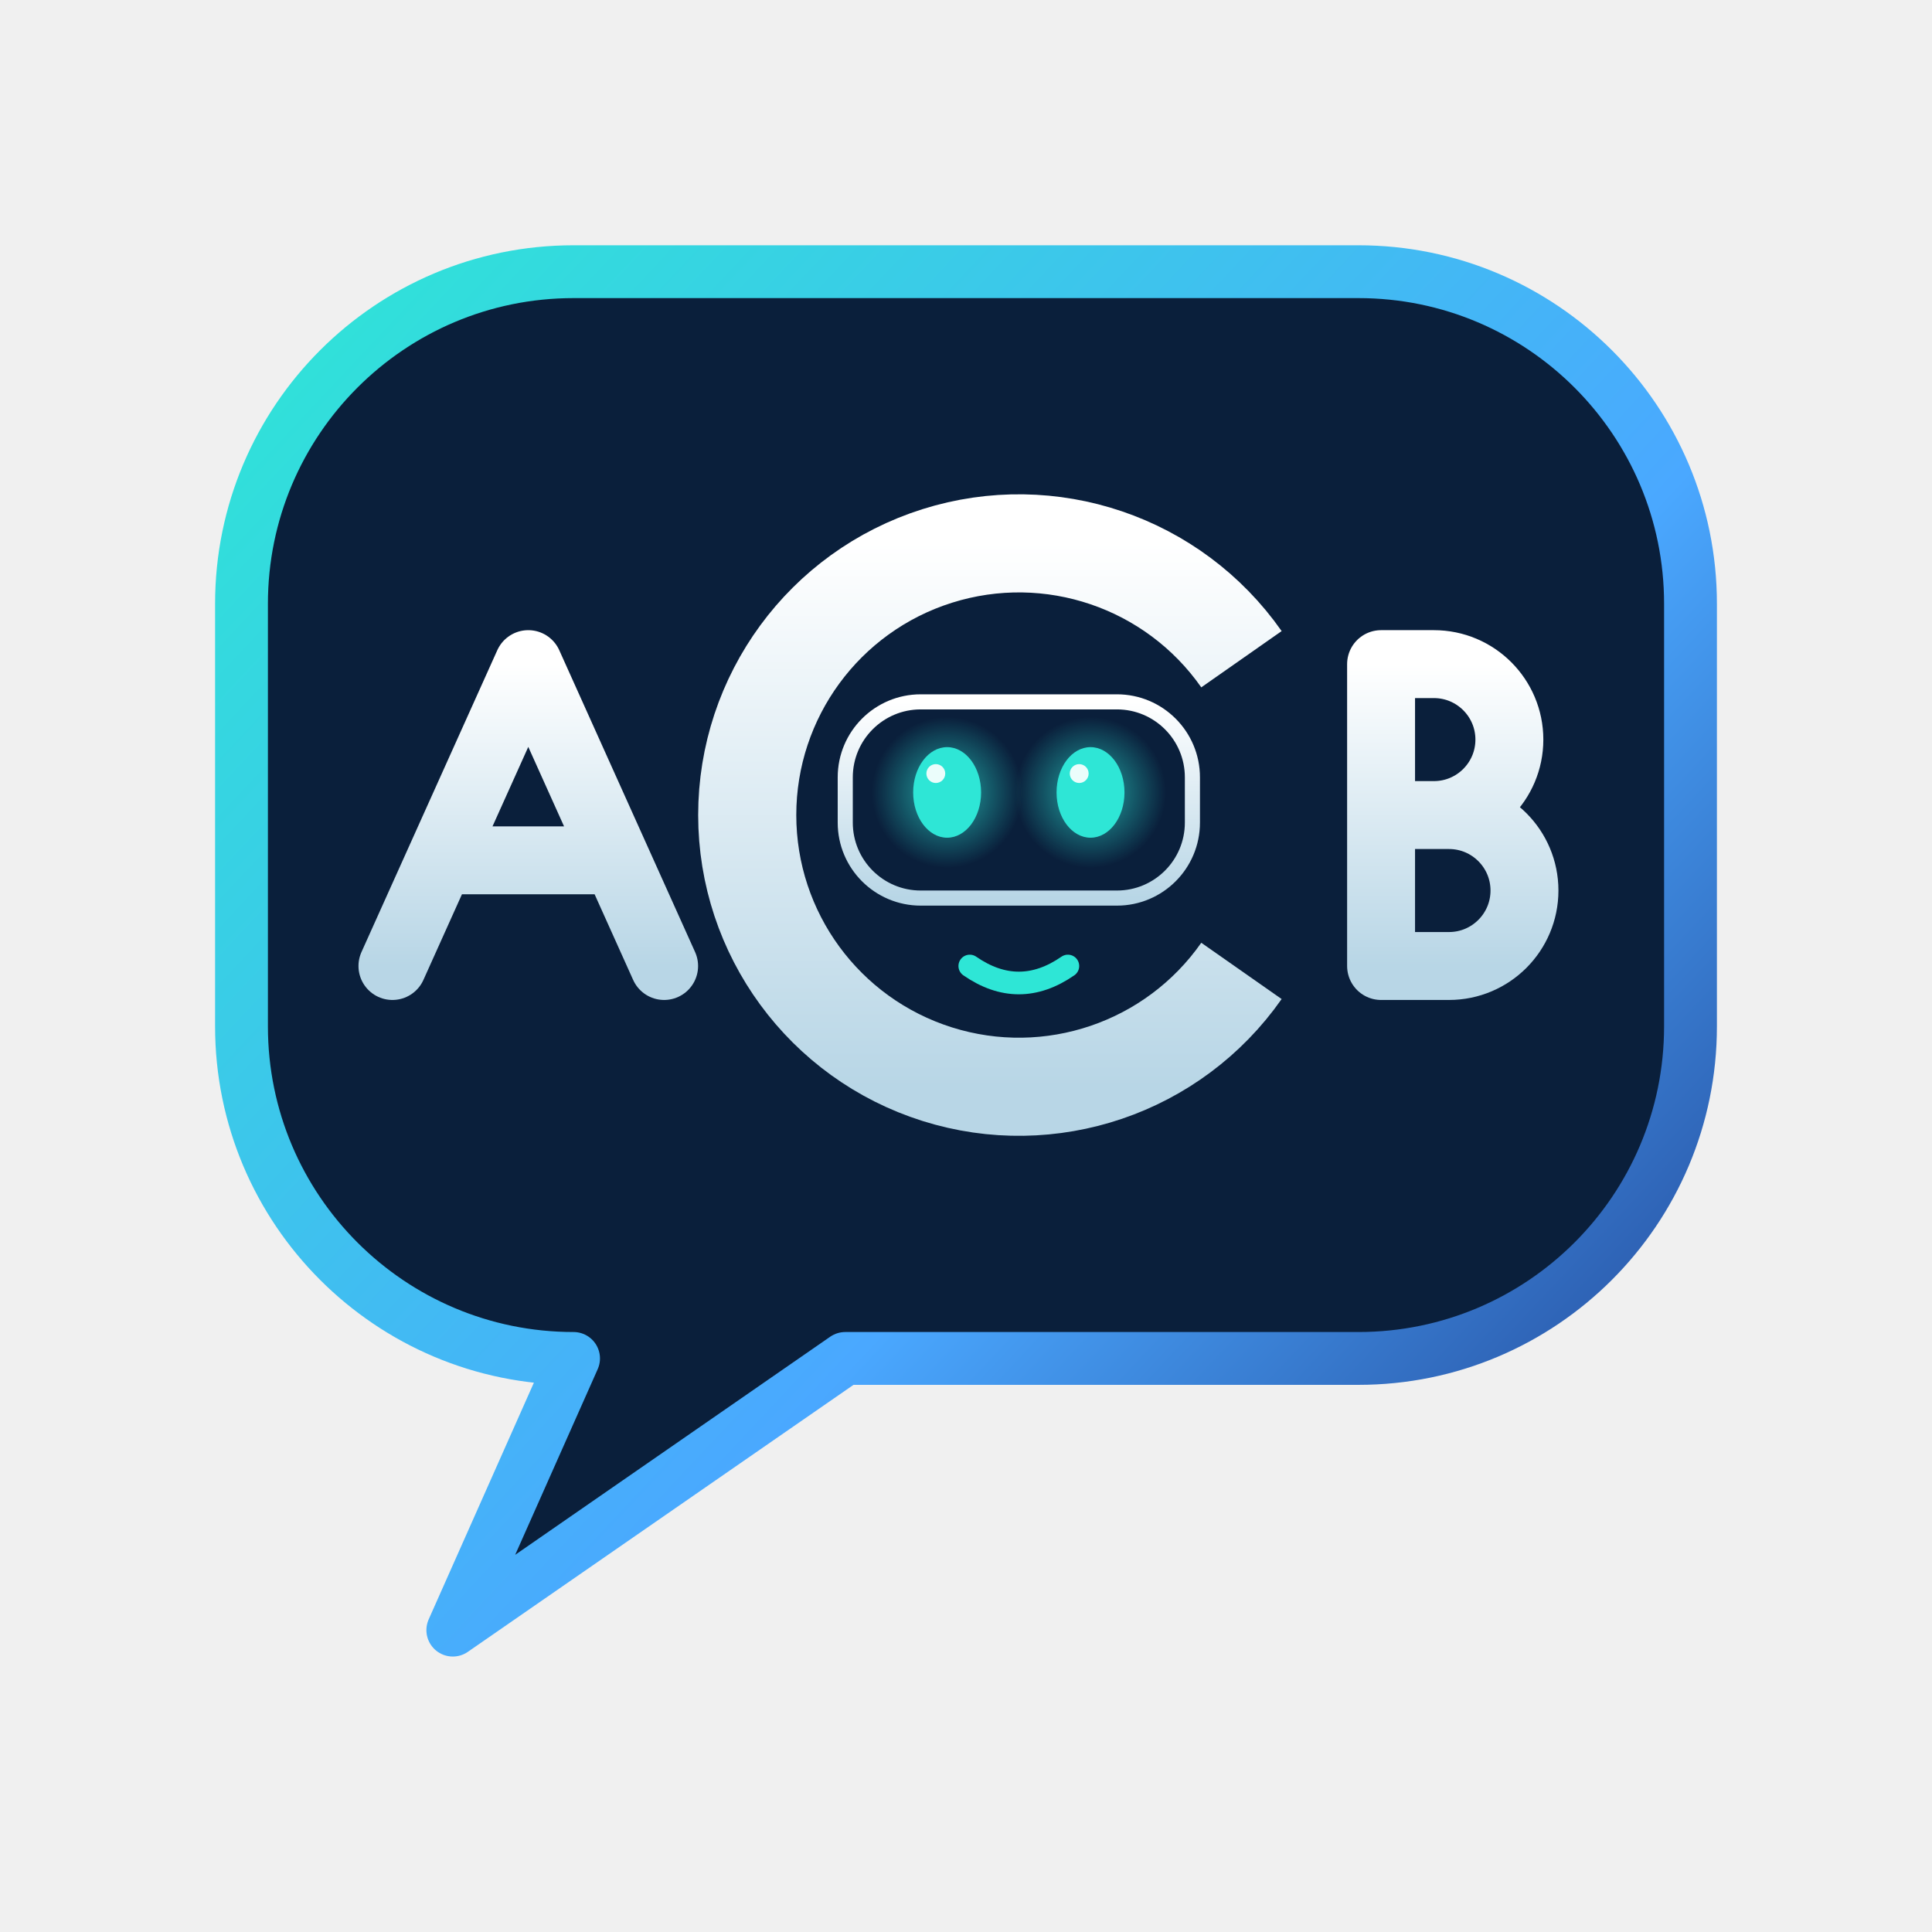
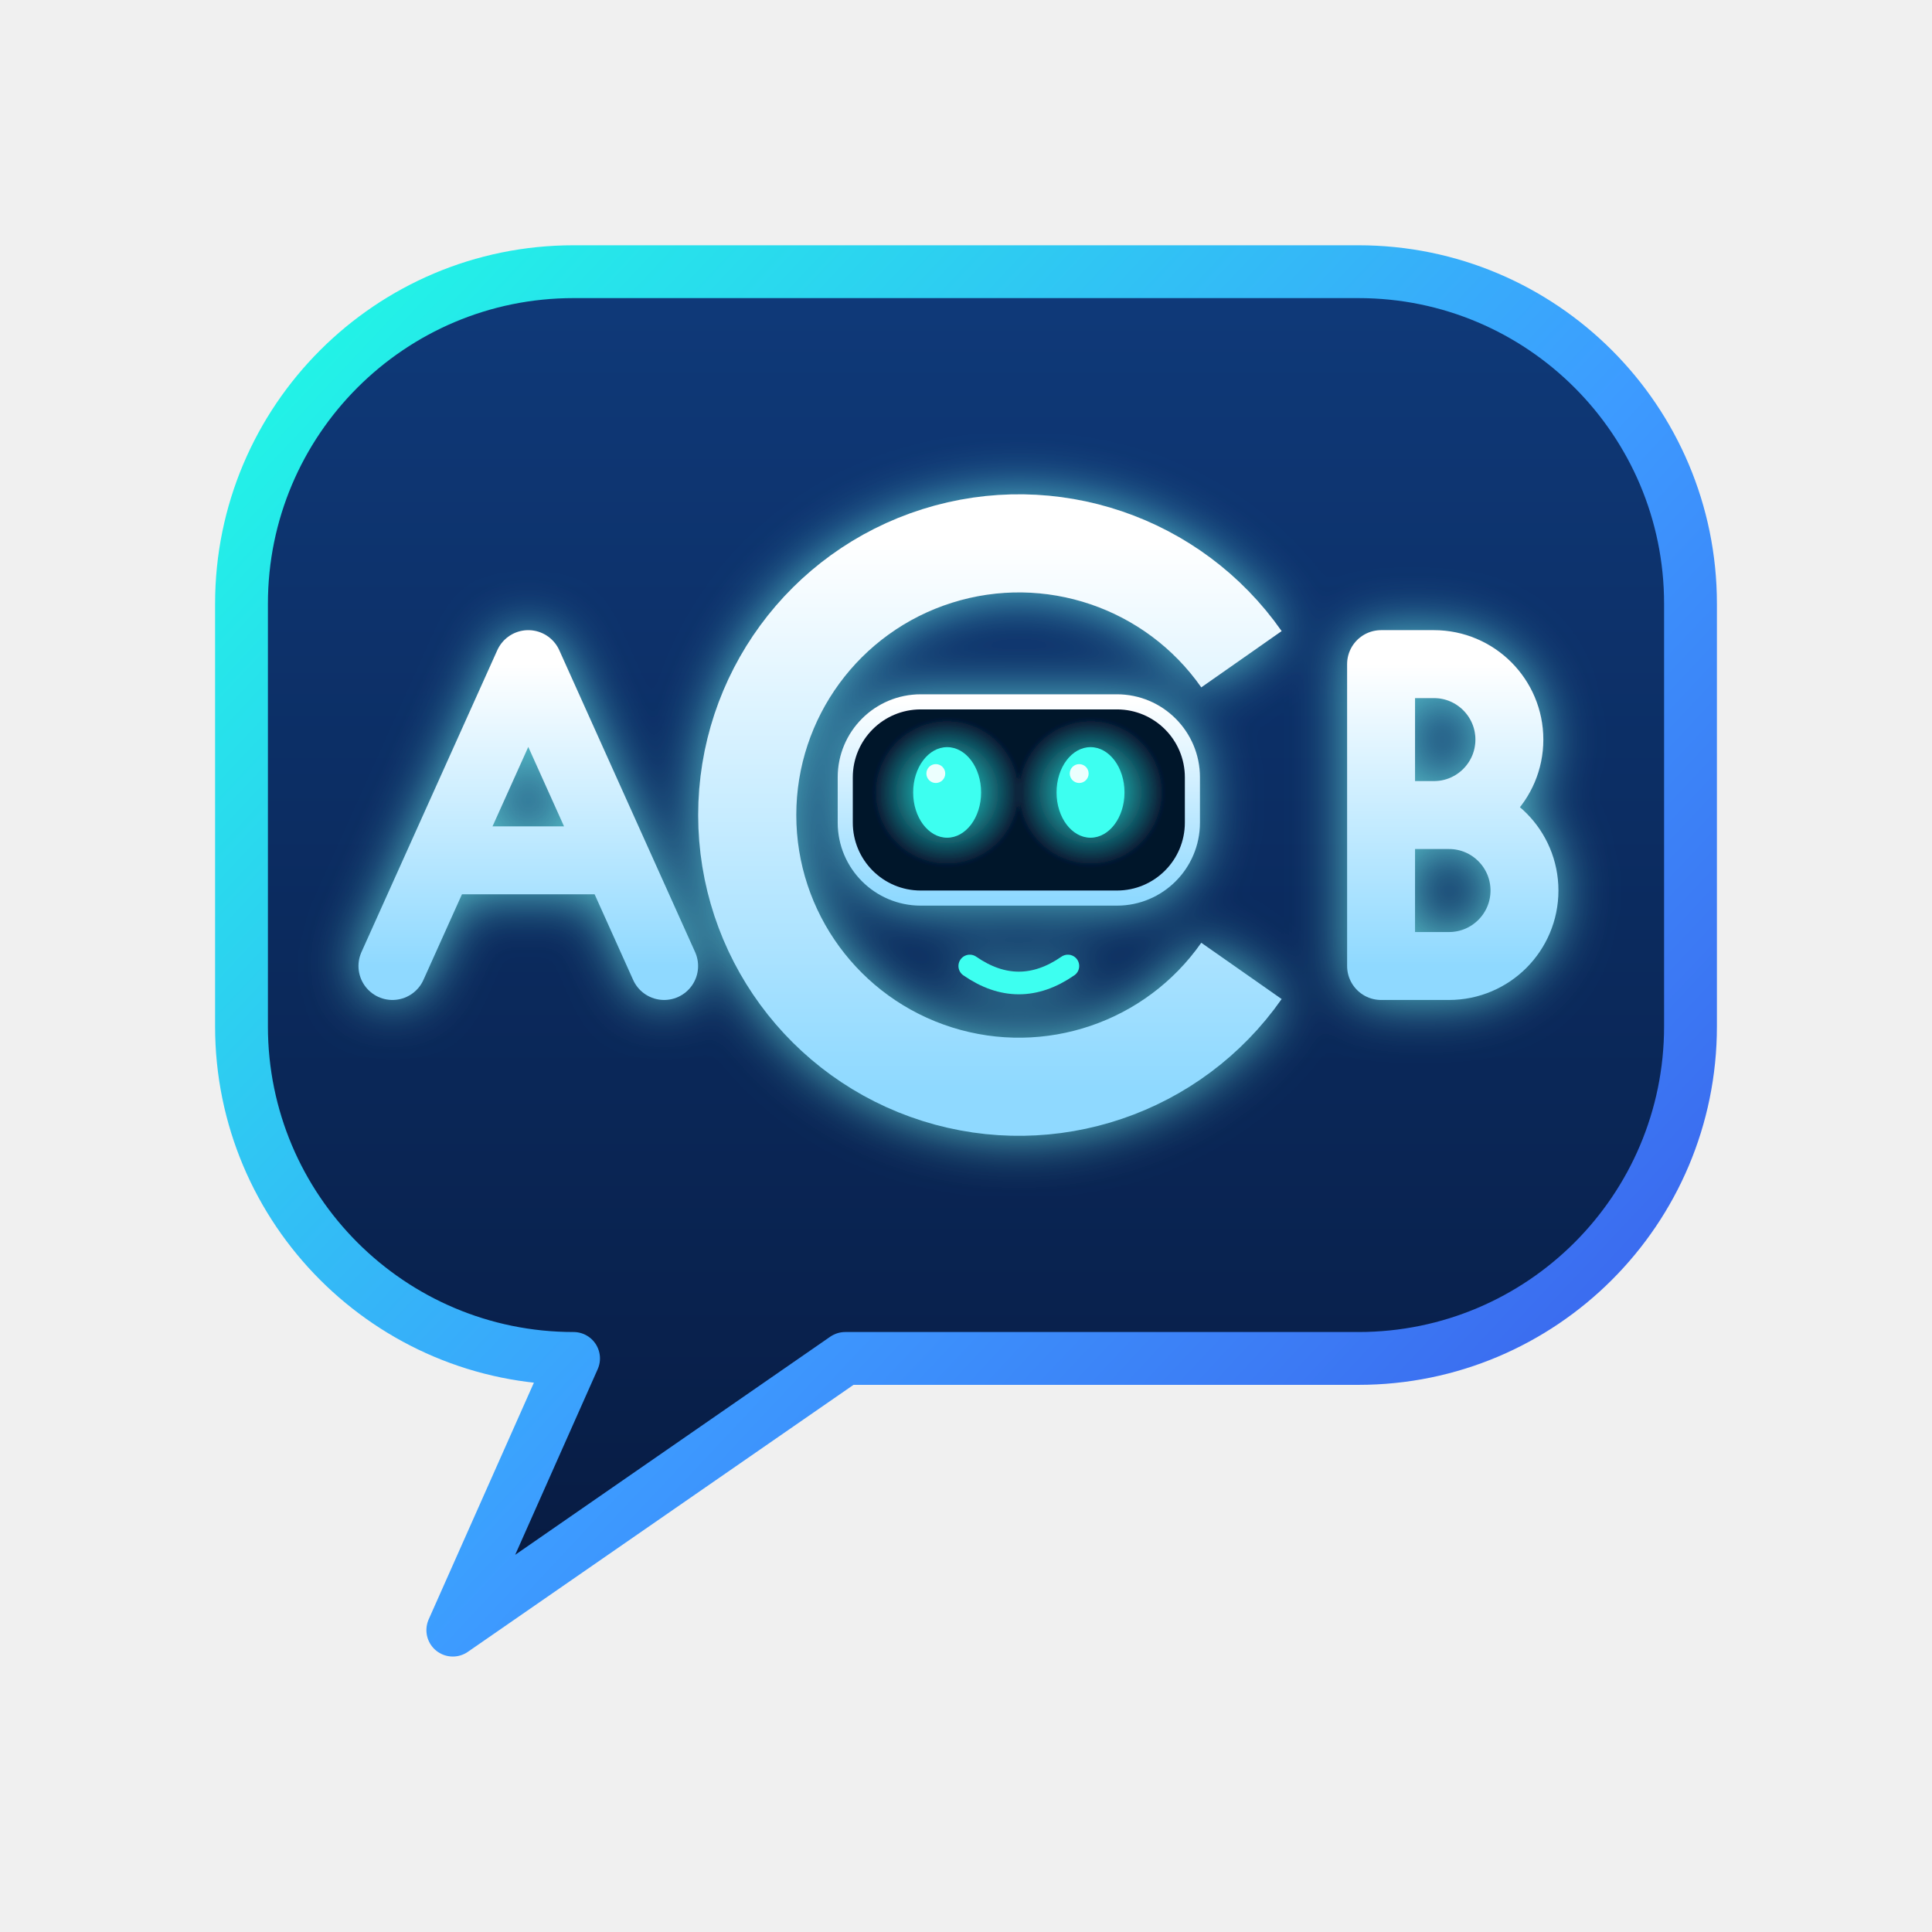
<svg xmlns="http://www.w3.org/2000/svg" viewBox="0 0 512 512" role="img" aria-label="agentchatbox">
  <style>
    /* Intro plays once: letters draw in, the visor pops, the eyes light, the
       smile draws. Then the eyes pulse and blink. Reduced-motion users get the
       finished logo. */
    .acb-draw { animation: acb-draw 0.6s cubic-bezier(0.2, 0.7, 0.3, 1) backwards; }
    .acb-a { animation-delay: 0.15s; }
    .acb-c { animation-duration: 0.8s; animation-delay: 0.45s; }
    .acb-b { animation-delay: 0.9s; }
    .acb-smile { animation-duration: 0.4s; animation-delay: 2.1s; }
    .acb-visor { transform-box: fill-box; transform-origin: center; animation: acb-pop 0.45s ease-out 1.35s backwards; }
    .acb-eyes { animation: acb-fade 0.3s ease-out 1.8s backwards; }
    .acb-glow { transform-box: fill-box; transform-origin: center; animation: acb-pulse 2.4s ease-in-out 2.1s infinite; }
    .acb-blink { transform-box: fill-box; transform-origin: center; animation: acb-blink 4s ease-in-out 2.5s infinite; }
    @keyframes acb-draw {
      from { stroke-dasharray: 100; stroke-dashoffset: 100; }
      to { stroke-dasharray: 100; stroke-dashoffset: 0; }
    }
    @keyframes acb-pop {
      from { opacity: 0; transform: scale(0.85); }
    }
    @keyframes acb-fade {
      from { opacity: 0; }
    }
    @keyframes acb-pulse {
      0%, 100% { opacity: 0.2; transform: scale(0.85); }
      50% { opacity: 1; transform: scale(1.15); }
    }
    @keyframes acb-blink {
      0%, 56%, 66%, 100% { transform: scaleY(1); }
      61% { transform: scaleY(0.08); }
    }
    @media (prefers-reduced-motion: reduce) {
      .acb-draw, .acb-visor, .acb-eyes, .acb-glow, .acb-blink { animation: none; }
    }
  </style>
  <defs>
    <linearGradient id="acb-robot-edge" x1="64" y1="72" x2="448" y2="432" gradientUnits="userSpaceOnUse">
-       <stop offset="0" stop-color="#2ee6d6" />
-       <stop offset="0.6" stop-color="#4aa8ff" />
-       <stop offset="1" stop-color="#1e3a8a" />
+       <stop offset="0" stop-color="#1ffce4" />
+       <stop offset="0.55" stop-color="#3d9bff" />
+       <stop offset="1" stop-color="#3a55e8" />
    </linearGradient>
    <linearGradient id="acb-robot-silver" x1="0" y1="0" x2="0" y2="1">
      <stop offset="0" stop-color="#ffffff" />
-       <stop offset="1" stop-color="#b8d6e6" />
+       <stop offset="1" stop-color="#8fd9ff" />
    </linearGradient>
    <radialGradient id="acb-robot-glow">
-       <stop offset="0" stop-color="#2ee6d6" stop-opacity="0.7" />
-       <stop offset="1" stop-color="#2ee6d6" stop-opacity="0" />
+       <stop offset="0" stop-color="#2ffff0" stop-opacity="0.95" />
+       <stop offset="1" stop-color="#2ffff0" stop-opacity="0" />
    </radialGradient>
+     <linearGradient id="acb-robot-bg" x1="0" y1="0" x2="0" y2="1">
+       <stop offset="0" stop-color="#0f3a7a" />
+       <stop offset="1" stop-color="#071a40" />
+     </linearGradient>
+     <filter id="acb-robot-bloom" x="-20%" y="-20%" width="140%" height="140%">
+       <feGaussianBlur in="SourceGraphic" stdDeviation="7" result="b" />
+       <feColorMatrix in="b" type="matrix" values="0 0 0 0 0.18  0 0 0 0 0.95  0 0 0 0 0.9  0 0 0 0.75 0" result="c" />
+       <feMerge>
+         <feMergeNode in="c" />
+         <feMergeNode in="SourceGraphic" />
+       </feMerge>
+     </filter>
  </defs>
-   <path d="M152 72H360A88 88 0 0 1 448 160V272A88 88 0 0 1 360 360H224L120 432L152 360A88 88 0 0 1 64 272V160A88 88 0 0 1 152 72Z" fill="#0a1f3b" stroke="url(#acb-robot-edge)" stroke-width="14" stroke-linejoin="round" />
-   <g transform="translate(14 0)">
+   <path d="M152 72H360A88 88 0 0 1 448 160V272A88 88 0 0 1 360 360H224L120 432L152 360A88 88 0 0 1 64 272V160A88 88 0 0 1 152 72Z" fill="url(#acb-robot-bg)" stroke="url(#acb-robot-edge)" stroke-width="14" stroke-linejoin="round" />
+   <g transform="translate(14 0)" filter="url(#acb-robot-bloom)">
    <path class="acb-draw acb-a" pathLength="100" d="M90 256L126 176L162 256M105 228H147" fill="none" stroke="url(#acb-robot-silver)" stroke-width="18" stroke-linecap="round" stroke-linejoin="round" />
    <path class="acb-draw acb-c" pathLength="100" d="M315 174.7A72 72 0 1 0 315 257.3" fill="none" stroke="url(#acb-robot-silver)" stroke-width="26" />
    <path class="acb-draw acb-b" pathLength="100" d="M352 176V256M352 176H366A20 20 0 0 1 366 216H352M352 216H370A20 20 0 0 1 370 256H352" fill="none" stroke="url(#acb-robot-silver)" stroke-width="18" stroke-linecap="round" stroke-linejoin="round" />
-     <rect class="acb-visor" x="210" y="186" width="92" height="52" rx="20" fill="#0a1f3b" stroke="url(#acb-robot-silver)" stroke-width="4" />
+     <rect class="acb-visor" x="210" y="186" width="92" height="52" rx="20" fill="#04122c" stroke="url(#acb-robot-silver)" stroke-width="4" />
    <g class="acb-eyes">
      <circle class="acb-glow" cx="237" cy="210" r="20" fill="url(#acb-robot-glow)" />
      <circle class="acb-glow" cx="275" cy="210" r="20" fill="url(#acb-robot-glow)" />
      <g class="acb-blink">
-         <ellipse cx="237" cy="210" rx="9" ry="12" fill="#2ee6d6" />
-         <ellipse cx="275" cy="210" rx="9" ry="12" fill="#2ee6d6" />
+         <ellipse cx="237" cy="210" rx="9" ry="12" fill="#3dfff0" />
+         <ellipse cx="275" cy="210" rx="9" ry="12" fill="#3dfff0" />
        <circle cx="234" cy="205" r="2.5" fill="#ffffff" fill-opacity="0.9" />
        <circle cx="272" cy="205" r="2.5" fill="#ffffff" fill-opacity="0.9" />
      </g>
    </g>
-     <path class="acb-draw acb-smile" pathLength="100" d="M243 256Q256 265 269 256" fill="none" stroke="#2ee6d6" stroke-width="6" stroke-linecap="round" />
+     <path class="acb-draw acb-smile" pathLength="100" d="M243 256Q256 265 269 256" fill="none" stroke="#3dfff0" stroke-width="6" stroke-linecap="round" />
  </g>
</svg>
